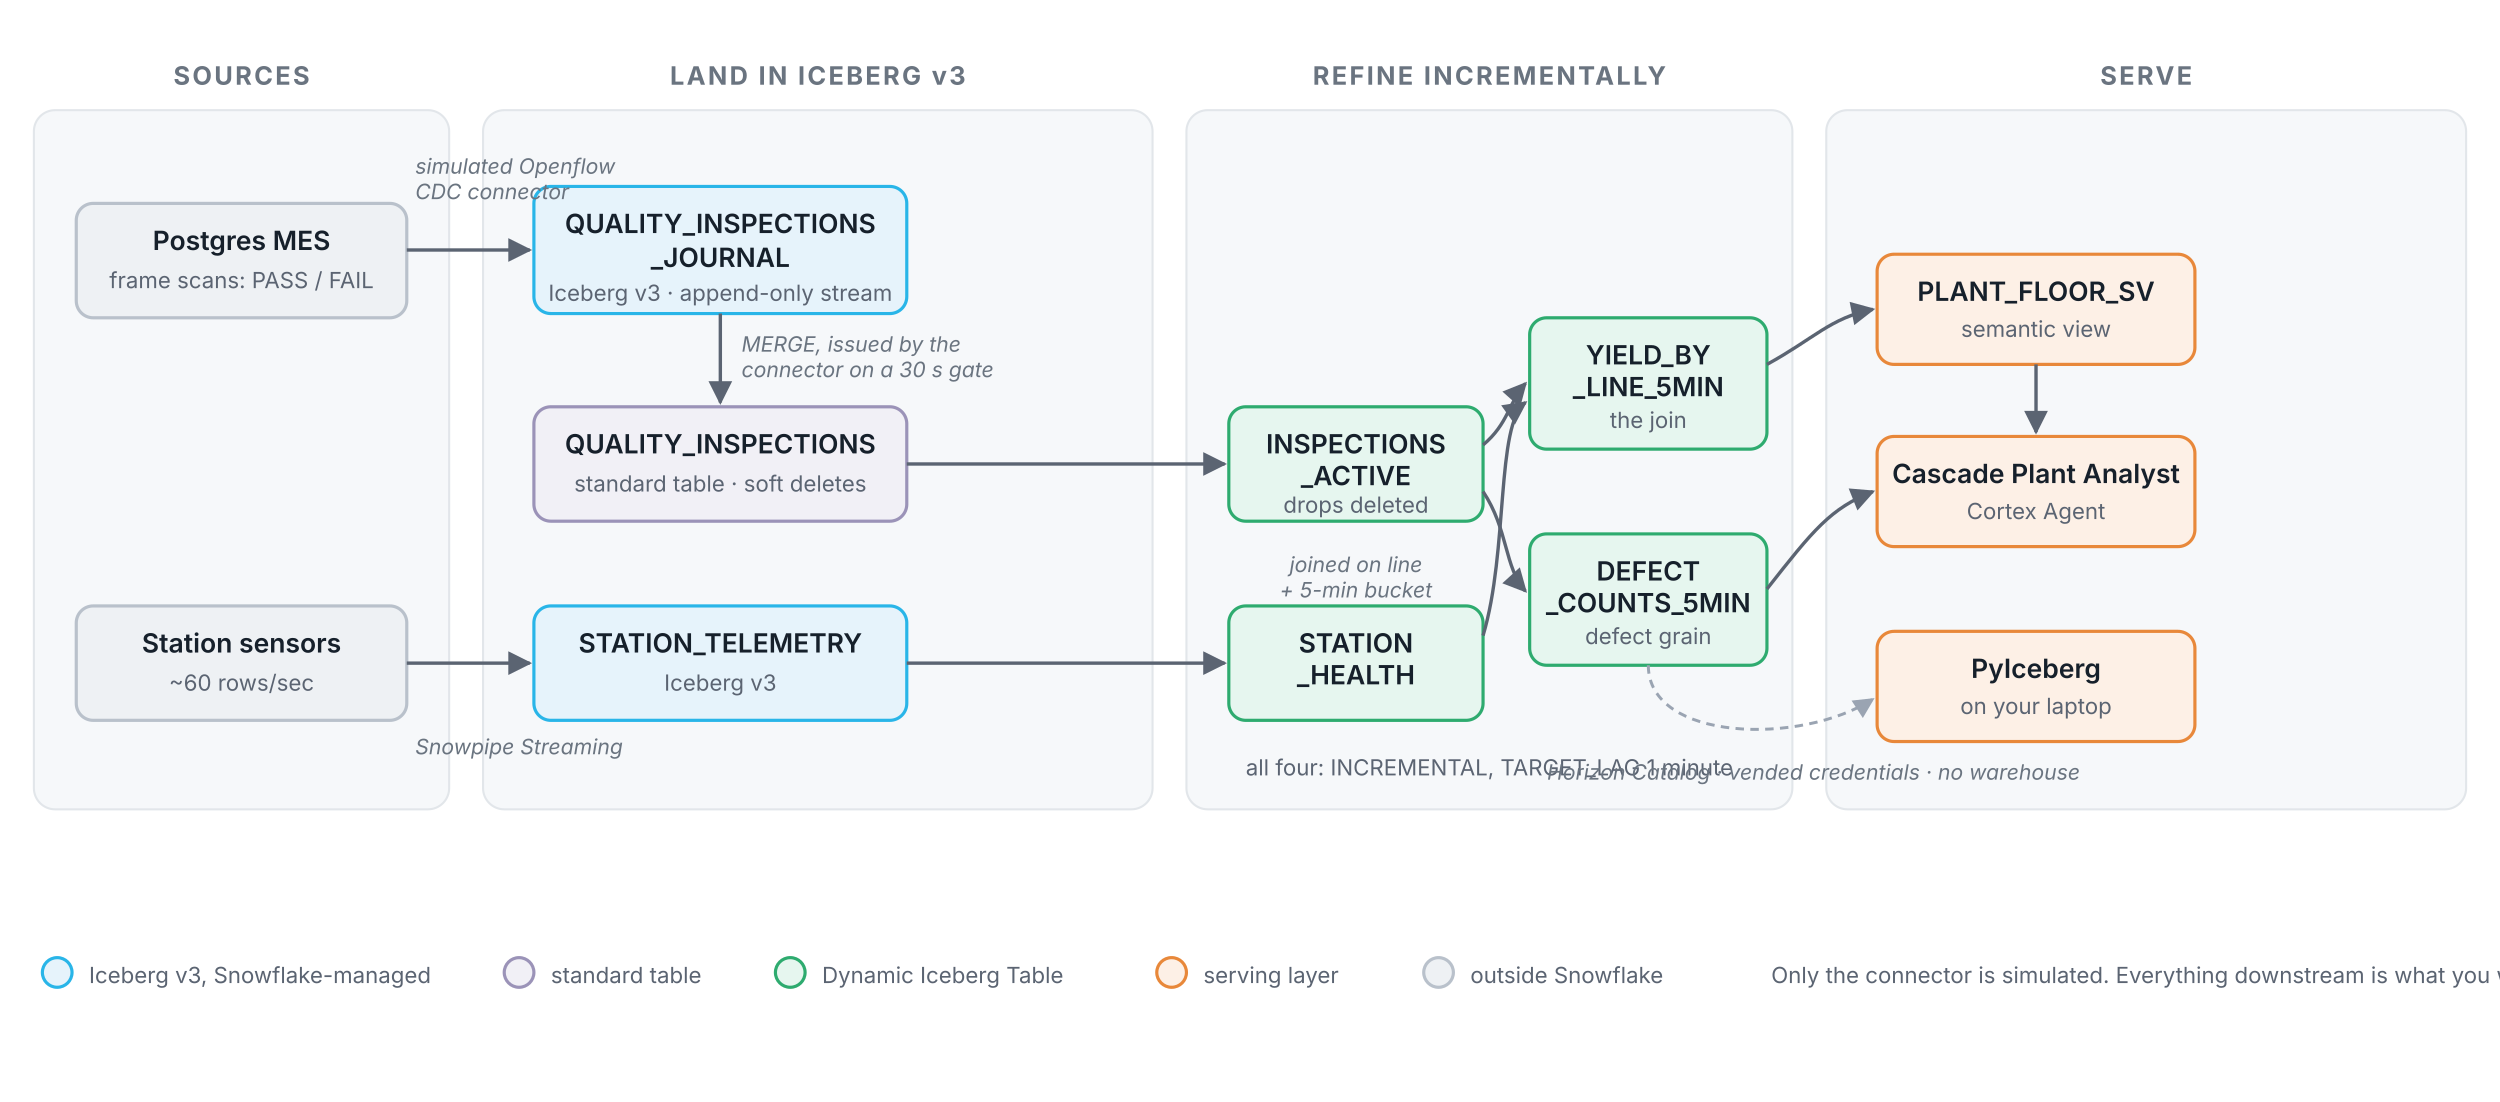
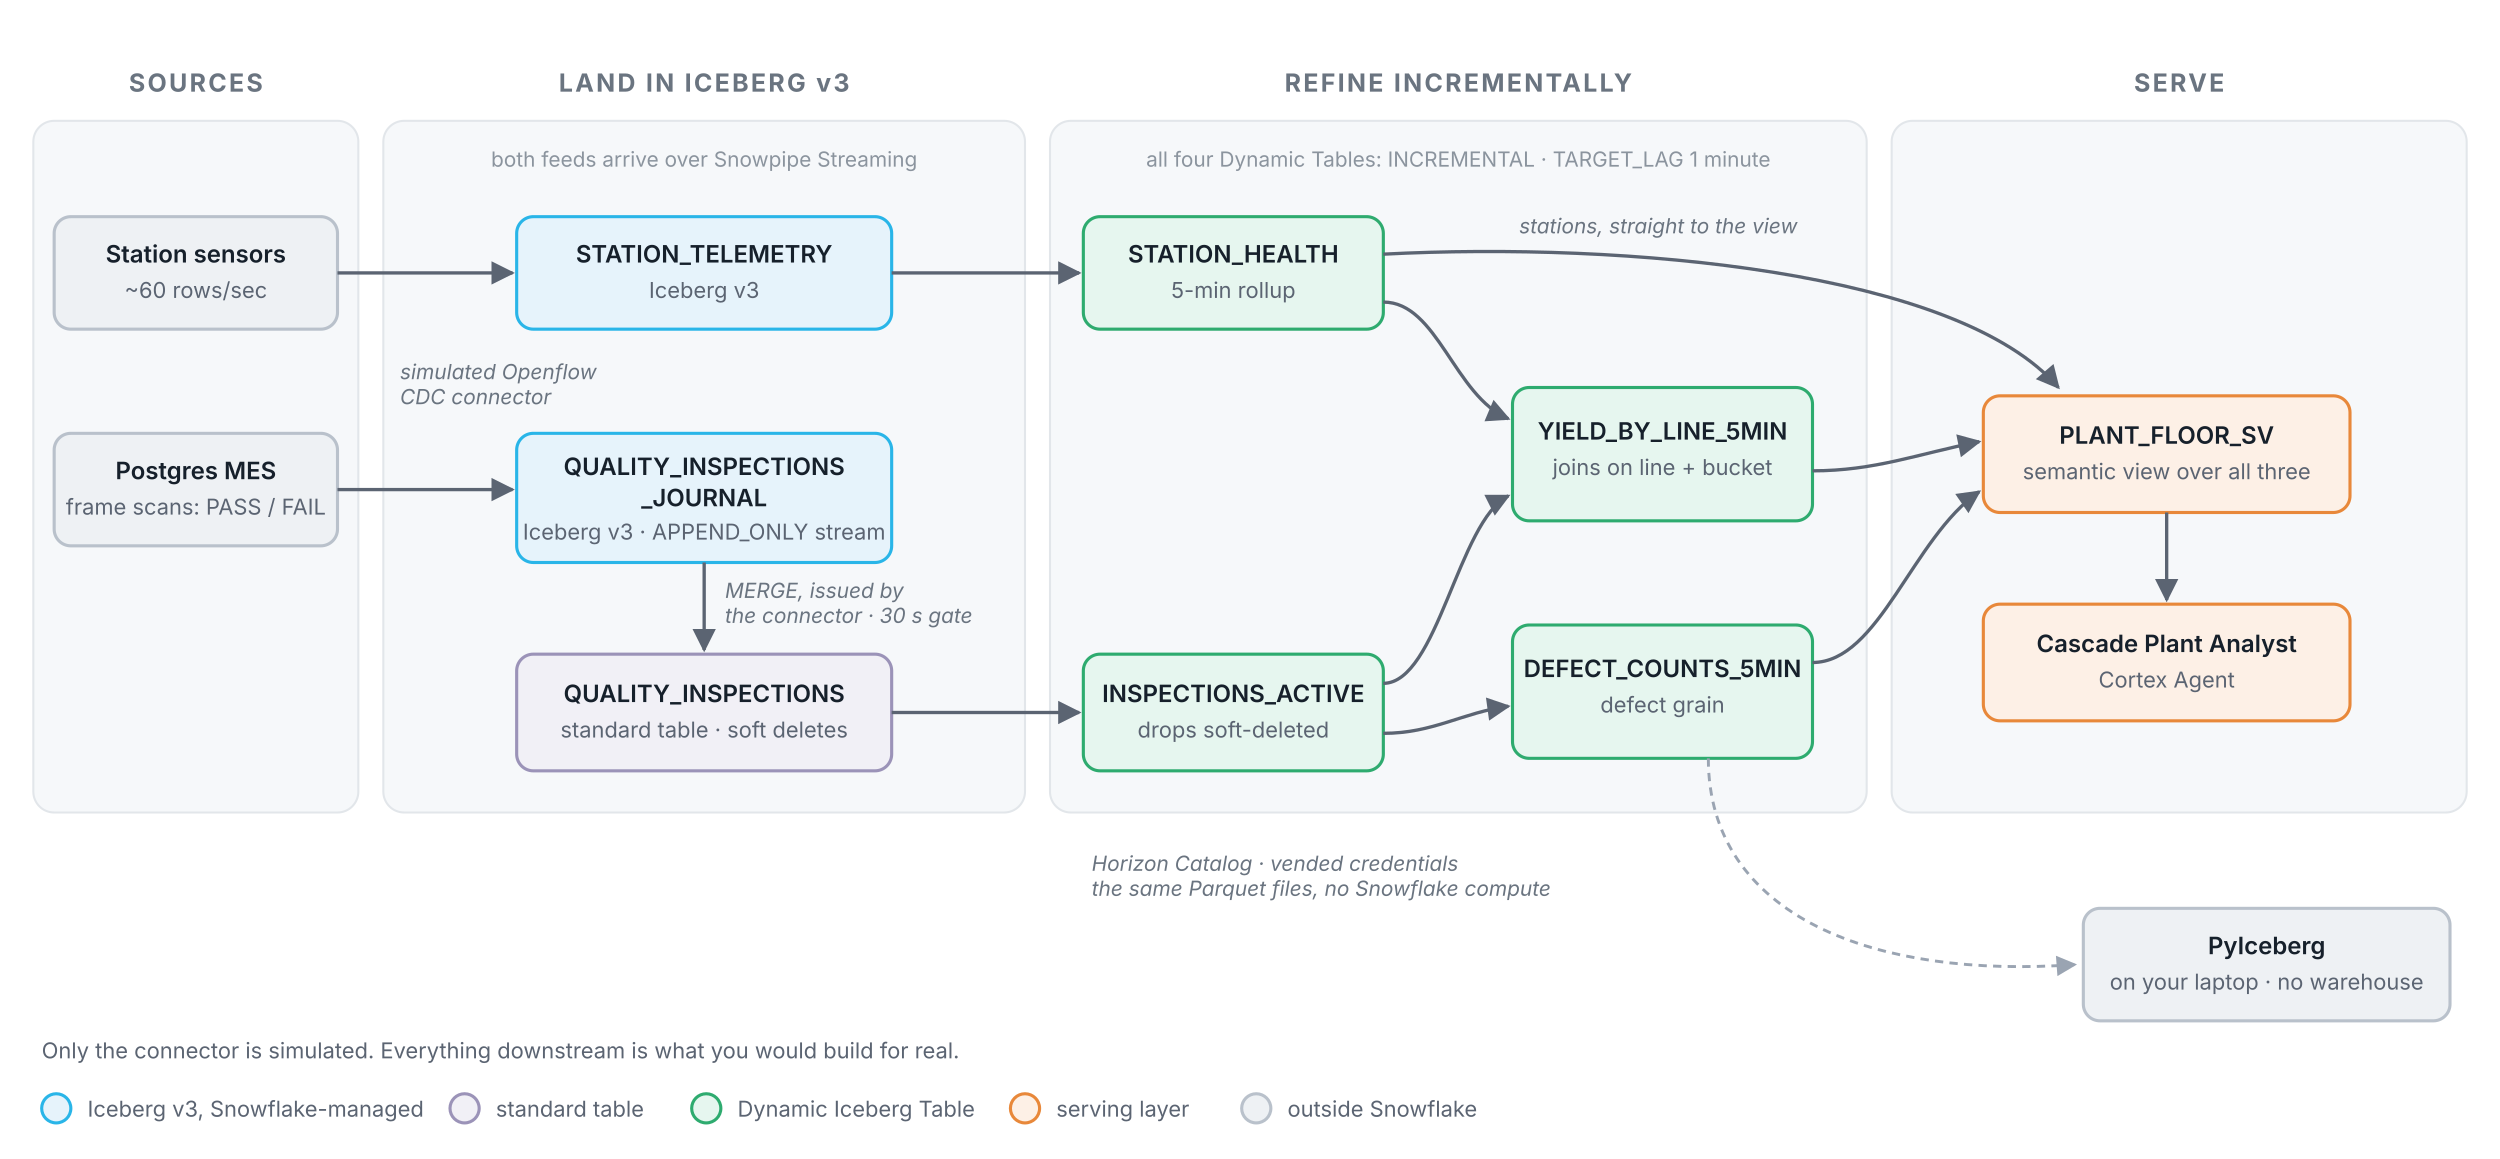
- <svg xmlns="http://www.w3.org/2000/svg" viewBox="0 0 1180 520" width="1180" height="520" role="img" aria-labelledby="diagramTitle diagramDesc" font-family="Inter, Helvetica, Arial, sans-serif">
+ <svg xmlns="http://www.w3.org/2000/svg" viewBox="0 0 1200 556" width="1200" height="556" role="img" aria-labelledby="diagramTitle diagramDesc" font-family="Inter, Helvetica, Arial, sans-serif">
  <defs>
    <marker id="arrow" viewBox="0 0 10 10" refX="9" refY="5" markerWidth="7" markerHeight="7" orient="auto-start-reverse">
      <path d="M 0 0 L 10 5 L 0 10 z" fill="#5b6472" />
    </marker>
    <marker id="arrowLight" viewBox="0 0 10 10" refX="9" refY="5" markerWidth="7" markerHeight="7" orient="auto-start-reverse">
      <path d="M 0 0 L 10 5 L 0 10 z" fill="#9aa4b2" />
    </marker>
  </defs>
  <style>
    .band      { fill: #f6f8fa; stroke: #e2e6ea; stroke-width: 1; rx: 10; }
    .bandLabel { font-size: 12px; font-weight: 700; fill: #6a7480; letter-spacing: .09em; }
+     .bandSub   { font-size: 10px; fill: #8b949e; }
    .src       { fill: #eef1f4; stroke: #b9c1cb; stroke-width: 1.5; rx: 8; }
    .ice       { fill: #e6f3fb; stroke: #29b5e8; stroke-width: 1.5; rx: 8; }
    .std       { fill: #f1f0f6; stroke: #9b93b8; stroke-width: 1.5; rx: 8; }
    .dt        { fill: #e6f6ef; stroke: #2eab6f; stroke-width: 1.5; rx: 8; }
    .serve     { fill: #fdf0e6; stroke: #e8883a; stroke-width: 1.5; rx: 8; }
-     .name      { font-size: 12.5px; font-weight: 600; fill: #16202b; }
+     .name      { font-size: 11.5px; font-weight: 600; fill: #16202b; }
    .sub       { font-size: 10.5px; fill: #5b6472; }
    .edge      { stroke: #5b6472; stroke-width: 1.6; fill: none; marker-end: url(#arrow); }
    .edgeSoft  { stroke: #9aa4b2; stroke-width: 1.4; fill: none; stroke-dasharray: 4 3; marker-end: url(#arrowLight); }
    .edgeLabel { font-size: 10px; fill: #6a7480; font-style: italic; }
    .legend    { font-size: 10.5px; fill: #5b6472; }
  </style>
-   <rect class="band" x="16" y="52" width="196" height="330" />
-   <rect class="band" x="228" y="52" width="316" height="330" />
-   <rect class="band" x="560" y="52" width="286" height="330" />
-   <rect class="band" x="862" y="52" width="302" height="330" />
-   <text class="bandLabel" x="114" y="40" text-anchor="middle">SOURCES</text>
-   <text class="bandLabel" x="386" y="40" text-anchor="middle">LAND IN ICEBERG v3</text>
-   <text class="bandLabel" x="703" y="40" text-anchor="middle">REFINE INCREMENTALLY</text>
-   <text class="bandLabel" x="1013" y="40" text-anchor="middle">SERVE</text>
-   <rect class="src" x="36" y="96" width="156" height="54" />
-   <text class="name" x="114" y="118" text-anchor="middle">Postgres MES</text>
-   <text class="sub" x="114" y="136" text-anchor="middle">frame scans: PASS / FAIL</text>
-   <rect class="src" x="36" y="286" width="156" height="54" />
-   <text class="name" x="114" y="308" text-anchor="middle">Station sensors</text>
-   <text class="sub" x="114" y="326" text-anchor="middle">~60 rows/sec</text>
-   <rect class="ice" x="252" y="88" width="176" height="60" />
-   <text class="name" x="340" y="110" text-anchor="middle">QUALITY_INSPECTIONS</text>
-   <text class="name" x="340" y="126" text-anchor="middle">_JOURNAL</text>
-   <text class="sub" x="340" y="142" text-anchor="middle">Iceberg v3 · append-only stream</text>
-   <rect class="std" x="252" y="192" width="176" height="54" />
-   <text class="name" x="340" y="214" text-anchor="middle">QUALITY_INSPECTIONS</text>
-   <text class="sub" x="340" y="232" text-anchor="middle">standard table · soft deletes</text>
-   <rect class="ice" x="252" y="286" width="176" height="54" />
-   <text class="name" x="340" y="308" text-anchor="middle">STATION_TELEMETRY</text>
-   <text class="sub" x="340" y="326" text-anchor="middle">Iceberg v3</text>
-   <path class="edge" d="M 340 148 L 340 190" />
-   <text class="edgeLabel" x="350" y="166">MERGE, issued by the</text>
-   <text class="edgeLabel" x="350" y="178">connector on a 30 s gate</text>
-   <path class="edge" d="M 192 118 L 250 118" />
-   <text class="edgeLabel" x="196" y="82">simulated Openflow</text>
-   <text class="edgeLabel" x="196" y="94">CDC connector</text>
-   <path class="edge" d="M 192 313 L 250 313" />
-   <text class="edgeLabel" x="196" y="356">Snowpipe Streaming</text>
-   <rect class="dt" x="580" y="192" width="120" height="54" />
-   <text class="name" x="640" y="214" text-anchor="middle">INSPECTIONS</text>
-   <text class="name" x="640" y="229" text-anchor="middle">_ACTIVE</text>
-   <text class="sub" x="640" y="242" text-anchor="middle">drops deleted</text>
-   <rect class="dt" x="580" y="286" width="120" height="54" />
-   <text class="name" x="640" y="308" text-anchor="middle">STATION</text>
-   <text class="name" x="640" y="323" text-anchor="middle">_HEALTH</text>
-   <rect class="dt" x="722" y="150" width="112" height="62" />
-   <text class="name" x="778" y="172" text-anchor="middle">YIELD_BY</text>
-   <text class="name" x="778" y="187" text-anchor="middle">_LINE_5MIN</text>
-   <text class="sub" x="778" y="202" text-anchor="middle">the join</text>
-   <rect class="dt" x="722" y="252" width="112" height="62" />
-   <text class="name" x="778" y="274" text-anchor="middle">DEFECT</text>
-   <text class="name" x="778" y="289" text-anchor="middle">_COUNTS_5MIN</text>
-   <text class="sub" x="778" y="304" text-anchor="middle">defect grain</text>
-   <path class="edge" d="M 428 219 L 578 219" />
-   <path class="edge" d="M 428 313 L 578 313" />
-   <path class="edge" d="M 700 210 C 712 200 712 190 720 181" />
-   <path class="edge" d="M 700 300 C 712 260 706 200 720 190" />
-   <path class="edge" d="M 700 232 C 712 250 710 268 720 279" />
-   <text class="edgeLabel" x="640" y="270" text-anchor="middle">joined on line</text>
-   <text class="edgeLabel" x="640" y="282" text-anchor="middle">+ 5-min bucket</text>
-   <text class="sub" x="703" y="366" text-anchor="middle">all four: INCREMENTAL, TARGET_LAG 1 minute</text>
-   <rect class="serve" x="886" y="120" width="150" height="52" />
-   <text class="name" x="961" y="142" text-anchor="middle">PLANT_FLOOR_SV</text>
-   <text class="sub" x="961" y="159" text-anchor="middle">semantic view</text>
-   <rect class="serve" x="886" y="206" width="150" height="52" />
-   <text class="name" x="961" y="228" text-anchor="middle">Cascade Plant Analyst</text>
-   <text class="sub" x="961" y="245" text-anchor="middle">Cortex Agent</text>
-   <rect class="serve" x="886" y="298" width="150" height="52" />
-   <text class="name" x="961" y="320" text-anchor="middle">PyIceberg</text>
-   <text class="sub" x="961" y="337" text-anchor="middle">on your laptop</text>
-   <path class="edge" d="M 834 172 C 856 160 864 150 884 146" />
-   <path class="edge" d="M 834 278 C 856 250 864 240 884 232" />
-   <path class="edge" d="M 961 172 L 961 204" />
-   <path class="edgeSoft" d="M 778 314 C 778 350 850 352 884 330" />
-   <text class="edgeLabel" x="856" y="368" text-anchor="middle">Horizon Catalog · vended credentials · no warehouse</text>
-   <rect class="ice" x="20" y="452" width="14" height="14" />
-   <text class="legend" x="42" y="464">Iceberg v3, Snowflake-managed</text>
-   <rect class="std" x="238" y="452" width="14" height="14" />
-   <text class="legend" x="260" y="464">standard table</text>
-   <rect class="dt" x="366" y="452" width="14" height="14" />
-   <text class="legend" x="388" y="464">Dynamic Iceberg Table</text>
-   <rect class="serve" x="546" y="452" width="14" height="14" />
-   <text class="legend" x="568" y="464">serving layer</text>
-   <rect class="src" x="672" y="452" width="14" height="14" />
-   <text class="legend" x="694" y="464">outside Snowflake</text>
-   <text class="legend" x="836" y="464">Only the connector is simulated. Everything downstream is what you would build for real.</text>
+   <rect class="band" x="16" y="58" width="156" height="332" />
+   <rect class="band" x="184" y="58" width="308" height="332" />
+   <rect class="band" x="504" y="58" width="392" height="332" />
+   <rect class="band" x="908" y="58" width="276" height="332" />
+   <text class="bandLabel" x="94" y="44" text-anchor="middle">SOURCES</text>
+   <text class="bandLabel" x="338" y="44" text-anchor="middle">LAND IN ICEBERG v3</text>
+   <text class="bandLabel" x="700" y="44" text-anchor="middle">REFINE INCREMENTALLY</text>
+   <text class="bandLabel" x="1046" y="44" text-anchor="middle">SERVE</text>
+   <text class="bandSub" x="338" y="80" text-anchor="middle">both feeds arrive over Snowpipe Streaming</text>
+   <text class="bandSub" x="700" y="80" text-anchor="middle">all four Dynamic Tables: INCREMENTAL · TARGET_LAG 1 minute</text>
+   <rect class="src" x="26" y="104" width="136" height="54" />
+   <text class="name" x="94" y="126" text-anchor="middle">Station sensors</text>
+   <text class="sub" x="94" y="143" text-anchor="middle">~60 rows/sec</text>
+   <rect class="src" x="26" y="208" width="136" height="54" />
+   <text class="name" x="94" y="230" text-anchor="middle">Postgres MES</text>
+   <text class="sub" x="94" y="247" text-anchor="middle">frame scans: PASS / FAIL</text>
+   <rect class="ice" x="248" y="104" width="180" height="54" />
+   <text class="name" x="338" y="126" text-anchor="middle">STATION_TELEMETRY</text>
+   <text class="sub" x="338" y="143" text-anchor="middle">Iceberg v3</text>
+   <rect class="ice" x="248" y="208" width="180" height="62" />
+   <text class="name" x="338" y="228" text-anchor="middle">QUALITY_INSPECTIONS</text>
+   <text class="name" x="338" y="243" text-anchor="middle">_JOURNAL</text>
+   <text class="sub" x="338" y="259" text-anchor="middle">Iceberg v3 · APPEND_ONLY stream</text>
+   <rect class="std" x="248" y="314" width="180" height="56" />
+   <text class="name" x="338" y="337" text-anchor="middle">QUALITY_INSPECTIONS</text>
+   <text class="sub" x="338" y="354" text-anchor="middle">standard table · soft deletes</text>
+   <path class="edge" d="M 338 270 L 338 312" />
+   <text class="edgeLabel" x="348" y="287">MERGE, issued by</text>
+   <text class="edgeLabel" x="348" y="299">the connector · 30 s gate</text>
+   <path class="edge" d="M 162 131 L 246 131" />
+   <path class="edge" d="M 162 235 L 246 235" />
+   <text class="edgeLabel" x="192" y="182">simulated Openflow</text>
+   <text class="edgeLabel" x="192" y="194">CDC connector</text>
+   <rect class="dt" x="520" y="104" width="144" height="54" />
+   <text class="name" x="592" y="126" text-anchor="middle">STATION_HEALTH</text>
+   <text class="sub" x="592" y="143" text-anchor="middle">5-min rollup</text>
+   <rect class="dt" x="520" y="314" width="144" height="56" />
+   <text class="name" x="592" y="337" text-anchor="middle">INSPECTIONS_ACTIVE</text>
+   <text class="sub" x="592" y="354" text-anchor="middle">drops soft-deleted</text>
+   <rect class="dt" x="726" y="186" width="144" height="64" />
+   <text class="name" x="798" y="211" text-anchor="middle">YIELD_BY_LINE_5MIN</text>
+   <text class="sub" x="798" y="228" text-anchor="middle">joins on line + bucket</text>
+   <rect class="dt" x="726" y="300" width="144" height="64" />
+   <text class="name" x="798" y="325" text-anchor="middle">DEFECT_COUNTS_5MIN</text>
+   <text class="sub" x="798" y="342" text-anchor="middle">defect grain</text>
+   <path class="edge" d="M 428 131 L 518 131" />
+   <path class="edge" d="M 428 342 L 518 342" />
+   <path class="edge" d="M 664 145 C 690 145 698 190 724 201" />
+   <path class="edge" d="M 664 328 C 690 328 700 250 724 238" />
+   <path class="edge" d="M 664 352 C 688 352 702 342 724 339" />
+   <rect class="serve" x="952" y="190" width="176" height="56" />
+   <text class="name" x="1040" y="213" text-anchor="middle">PLANT_FLOOR_SV</text>
+   <text class="sub" x="1040" y="230" text-anchor="middle">semantic view over all three</text>
+   <rect class="serve" x="952" y="290" width="176" height="56" />
+   <text class="name" x="1040" y="313" text-anchor="middle">Cascade Plant Analyst</text>
+   <text class="sub" x="1040" y="330" text-anchor="middle">Cortex Agent</text>
+   <path class="edge" d="M 870 226 C 900 226 920 218 950 212" />
+   <path class="edge" d="M 870 318 C 902 318 918 258 950 236" />
+   <path class="edge" d="M 664 122 C 780 116 940 130 988 186" />
+   <text class="edgeLabel" x="796" y="112" text-anchor="middle">stations, straight to the view</text>
+   <path class="edge" d="M 1040 246 L 1040 288" />
+   <rect class="src" x="1000" y="436" width="176" height="54" />
+   <text class="name" x="1088" y="458" text-anchor="middle">PyIceberg</text>
+   <text class="sub" x="1088" y="475" text-anchor="middle">on your laptop · no warehouse</text>
+   <path class="edgeSoft" d="M 820 364 C 820 440 900 470 996 463" />
+   <text class="edgeLabel" x="524" y="418">Horizon Catalog · vended credentials</text>
+   <text class="edgeLabel" x="524" y="430">the same Parquet files, no Snowflake compute</text>
+   <text class="legend" x="20" y="508">Only the connector is simulated. Everything downstream is what you would build for real.</text>
+   <rect class="ice" x="20" y="525" width="14" height="14" />
+   <text class="legend" x="42" y="536">Iceberg v3, Snowflake-managed</text>
+   <rect class="std" x="216" y="525" width="14" height="14" />
+   <text class="legend" x="238" y="536">standard table</text>
+   <rect class="dt" x="332" y="525" width="14" height="14" />
+   <text class="legend" x="354" y="536">Dynamic Iceberg Table</text>
+   <rect class="serve" x="485" y="525" width="14" height="14" />
+   <text class="legend" x="507" y="536">serving layer</text>
+   <rect class="src" x="596" y="525" width="14" height="14" />
+   <text class="legend" x="618" y="536">outside Snowflake</text>
</svg>
